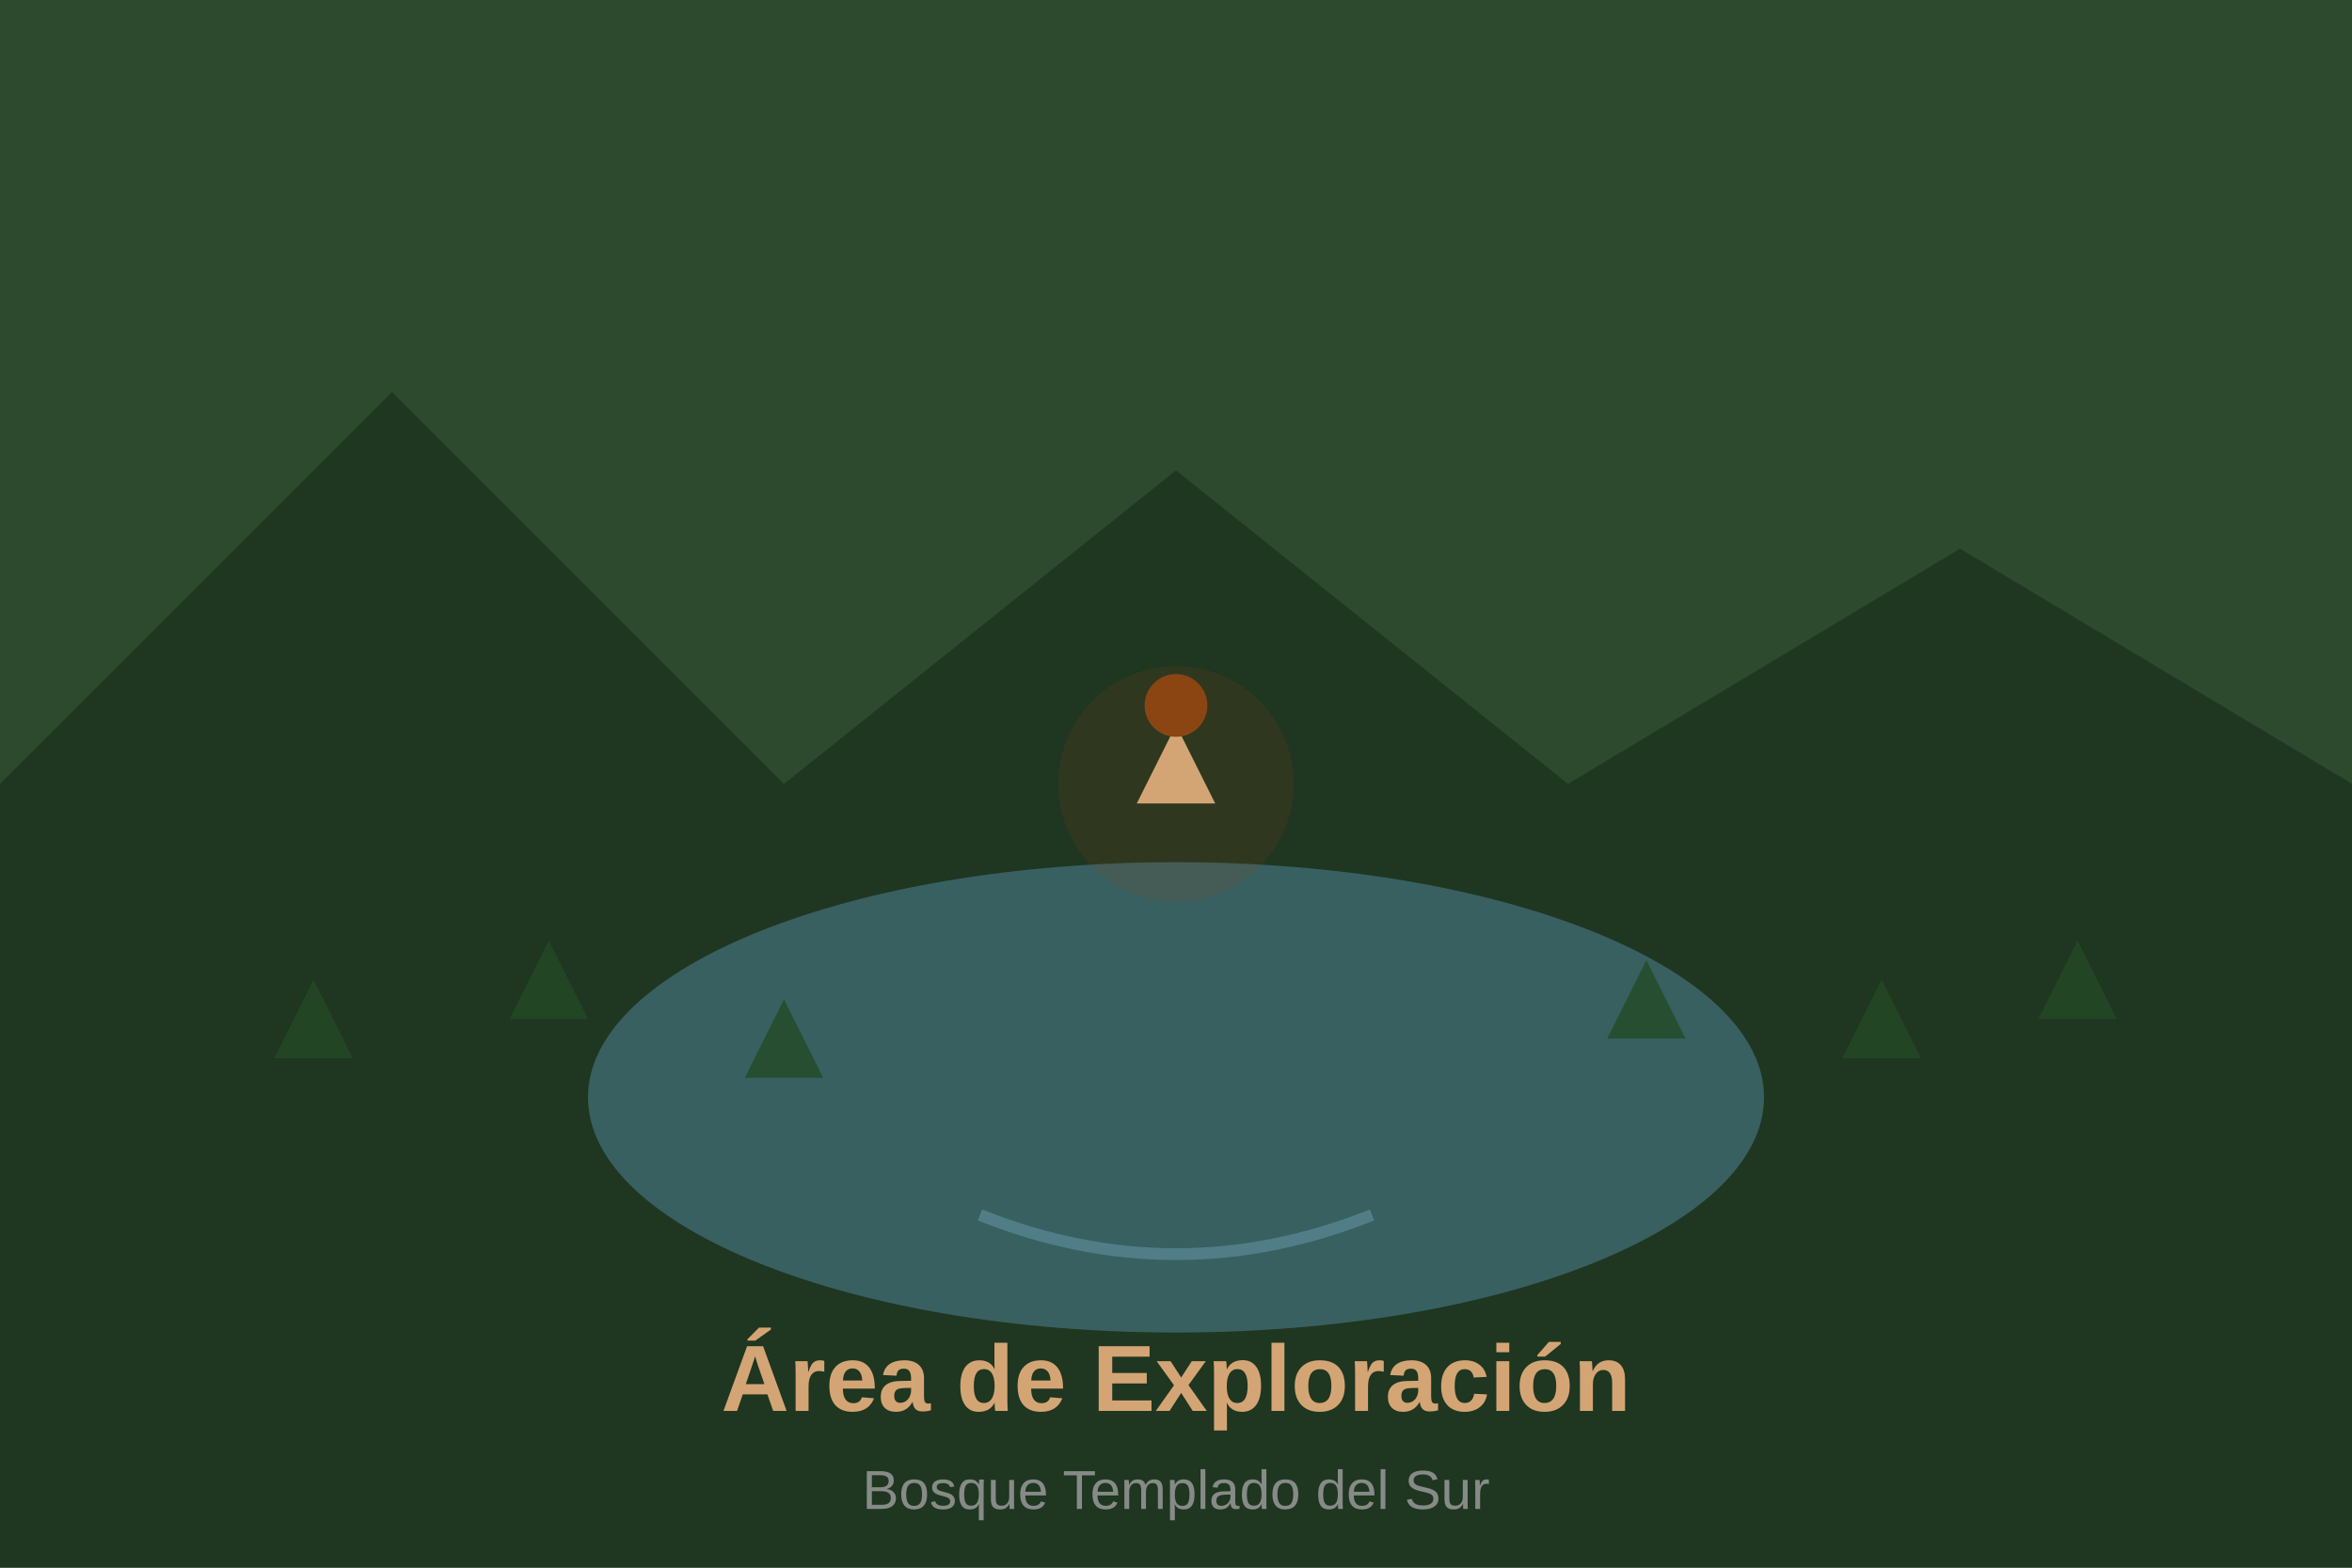
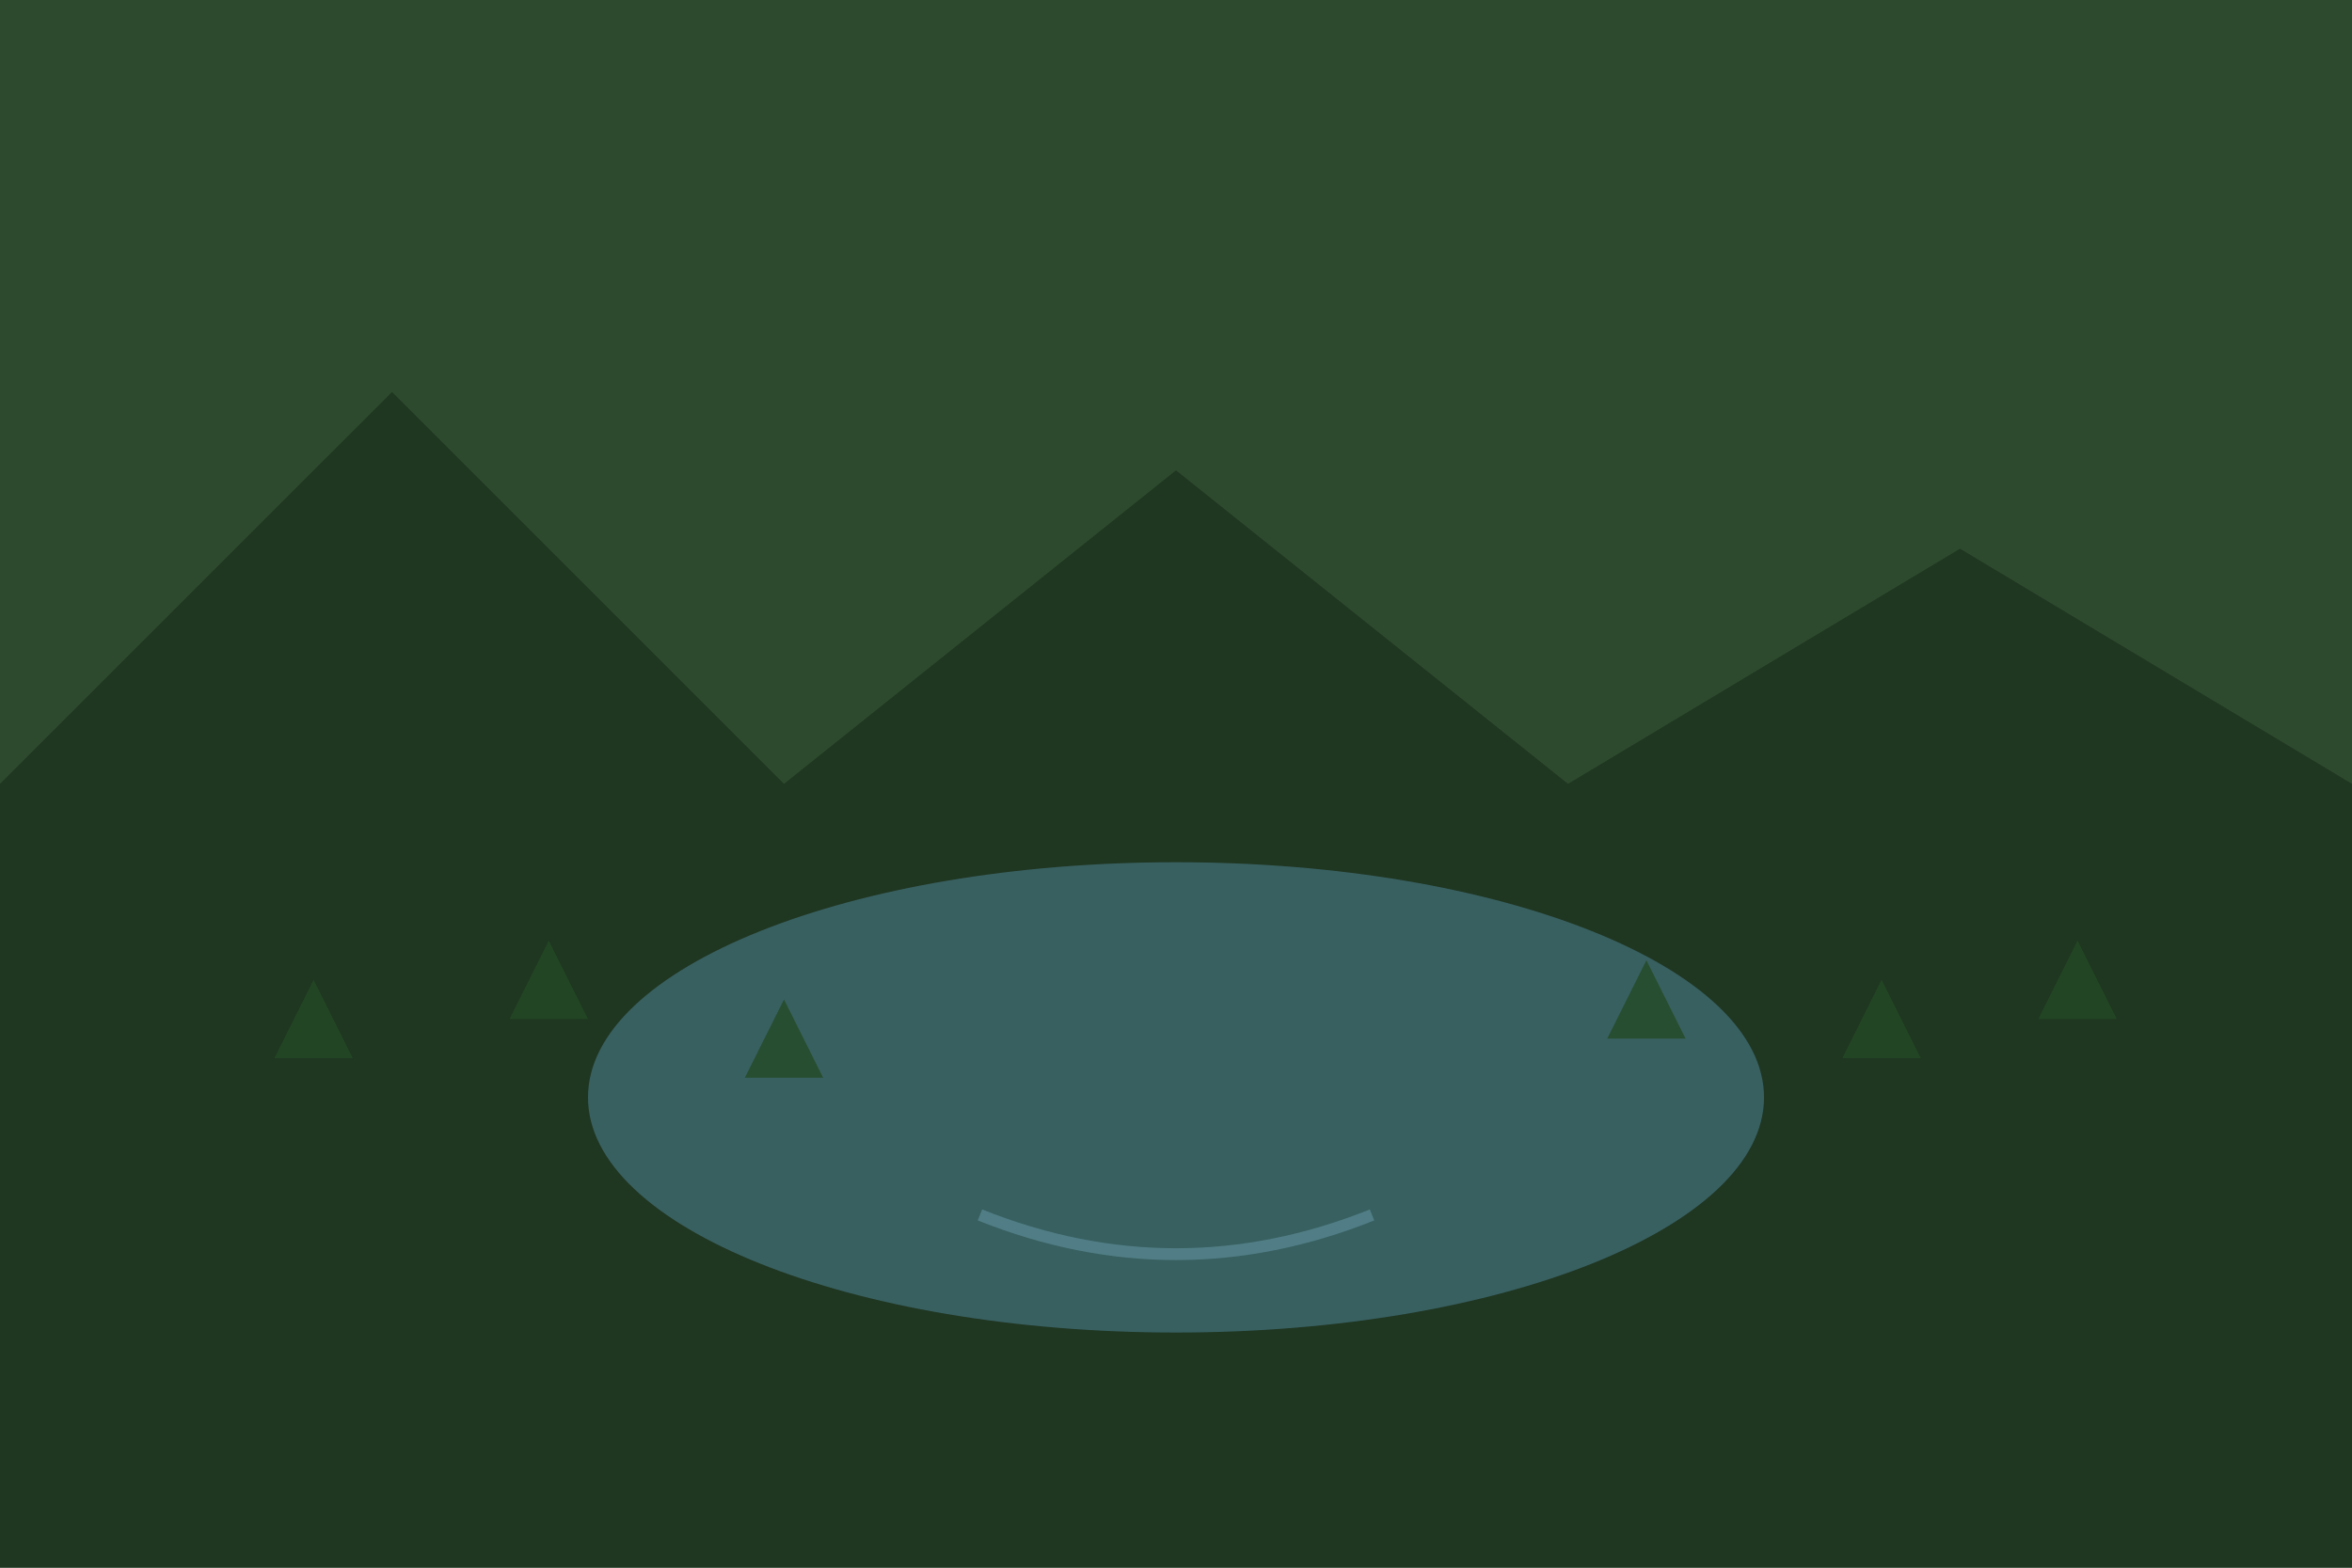
<svg xmlns="http://www.w3.org/2000/svg" width="600" height="400" viewBox="0 0 600 400">
  <rect width="600" height="400" fill="#2d4a2e" />
  <path d="M 0 200 L 100 100 L 200 200 L 300 120 L 400 200 L 500 140 L 600 200 L 600 400 L 0 400 Z" fill="#1a2e1b" opacity="0.7" />
  <ellipse cx="300" cy="280" rx="150" ry="60" fill="#4a7c8c" opacity="0.6" />
  <path d="M 250 310 Q 300 330 350 310" stroke="#6a9cac" stroke-width="3" fill="none" opacity="0.5" />
  <g fill="#234a24" opacity="0.8">
    <path d="M 80 250 L 70 270 L 90 270 Z" />
    <path d="M 140 240 L 130 260 L 150 260 Z" />
    <path d="M 200 255 L 190 275 L 210 275 Z" />
    <path d="M 420 245 L 410 265 L 430 265 Z" />
    <path d="M 480 250 L 470 270 L 490 270 Z" />
    <path d="M 530 240 L 520 260 L 540 260 Z" />
  </g>
-   <g transform="translate(300, 200)">
-     <circle cx="0" cy="0" r="30" fill="rgba(139, 69, 19, 0.3)" opacity="0.5">
-       <animate attributeName="r" from="30" to="50" dur="2s" repeatCount="indefinite" />
-       <animate attributeName="opacity" from="0.5" to="0" dur="2s" repeatCount="indefinite" />
-     </circle>
-     <path d="M 0 -15 L -10 5 L 10 5 Z" fill="#d4a574" />
-     <circle cx="0" cy="-20" r="8" fill="#8b4513" />
-   </g>
-   <text x="300" y="360" text-anchor="middle" font-family="Arial, sans-serif" font-size="24" fill="#d4a574" font-weight="bold">
-     Área de Exploración
-   </text>
-   <text x="300" y="385" text-anchor="middle" font-family="Arial, sans-serif" font-size="14" fill="#a0a0a0" opacity="0.8">
-     Bosque Templado del Sur
-   </text>
</svg>
